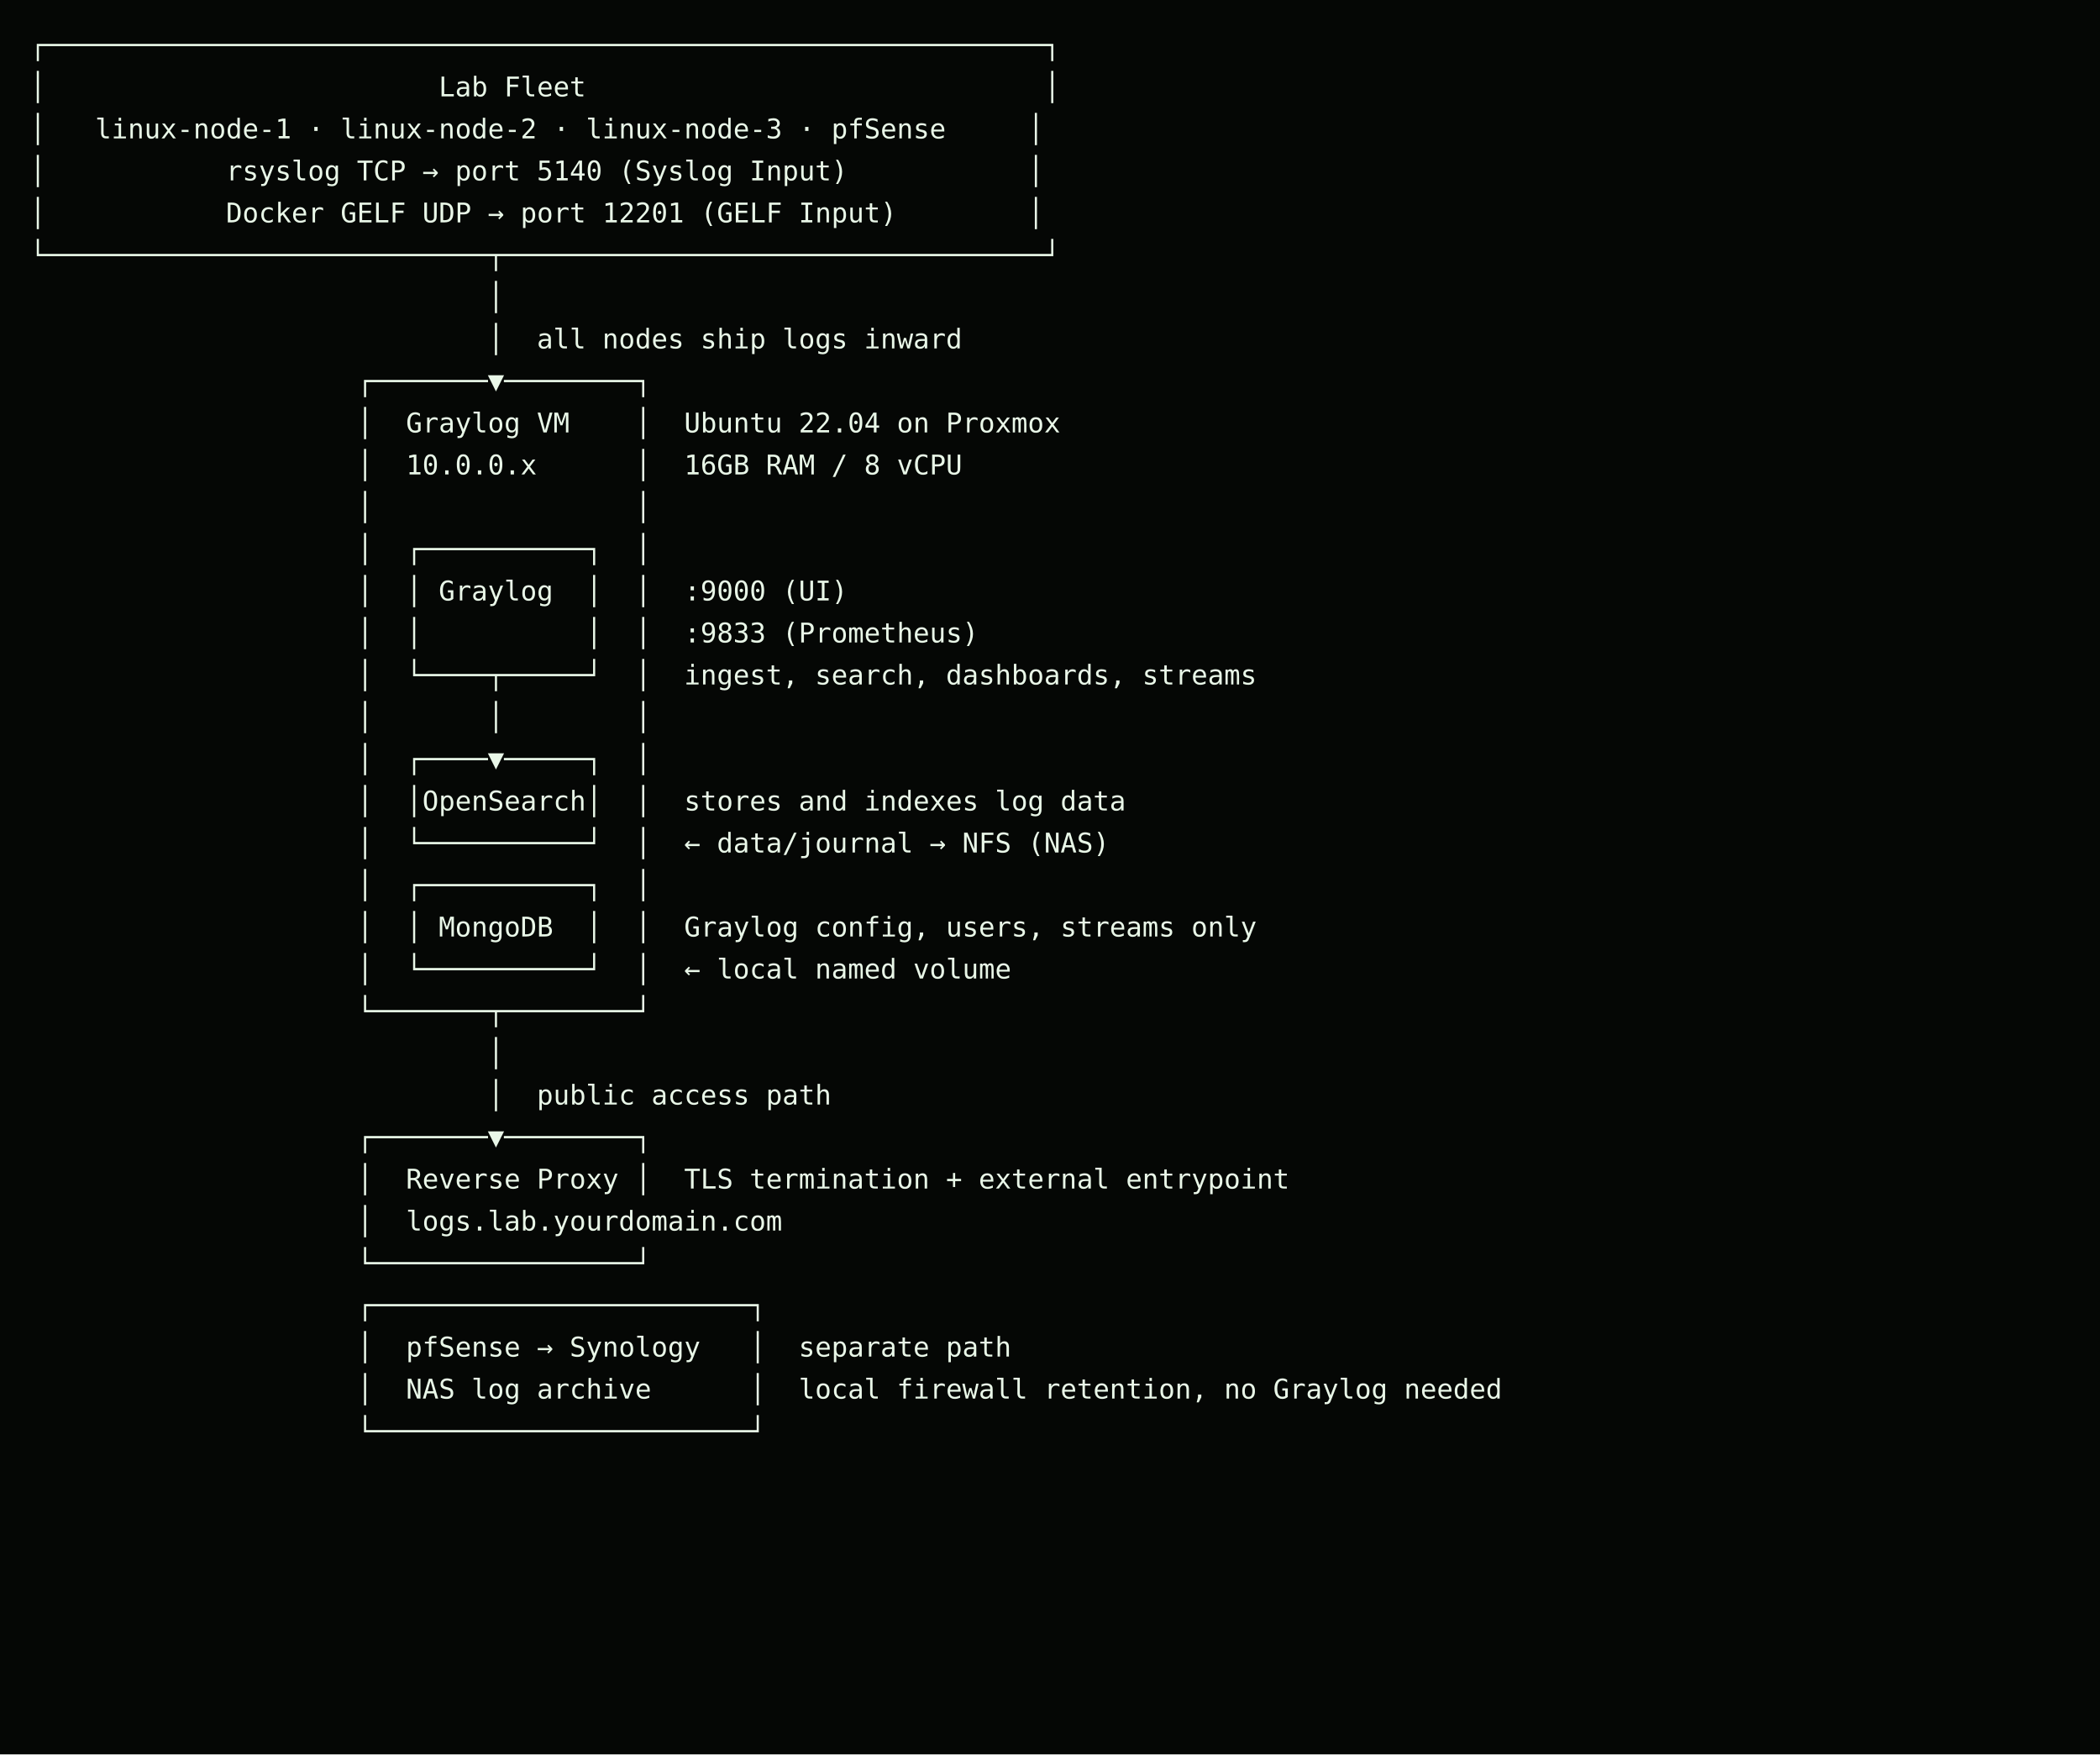
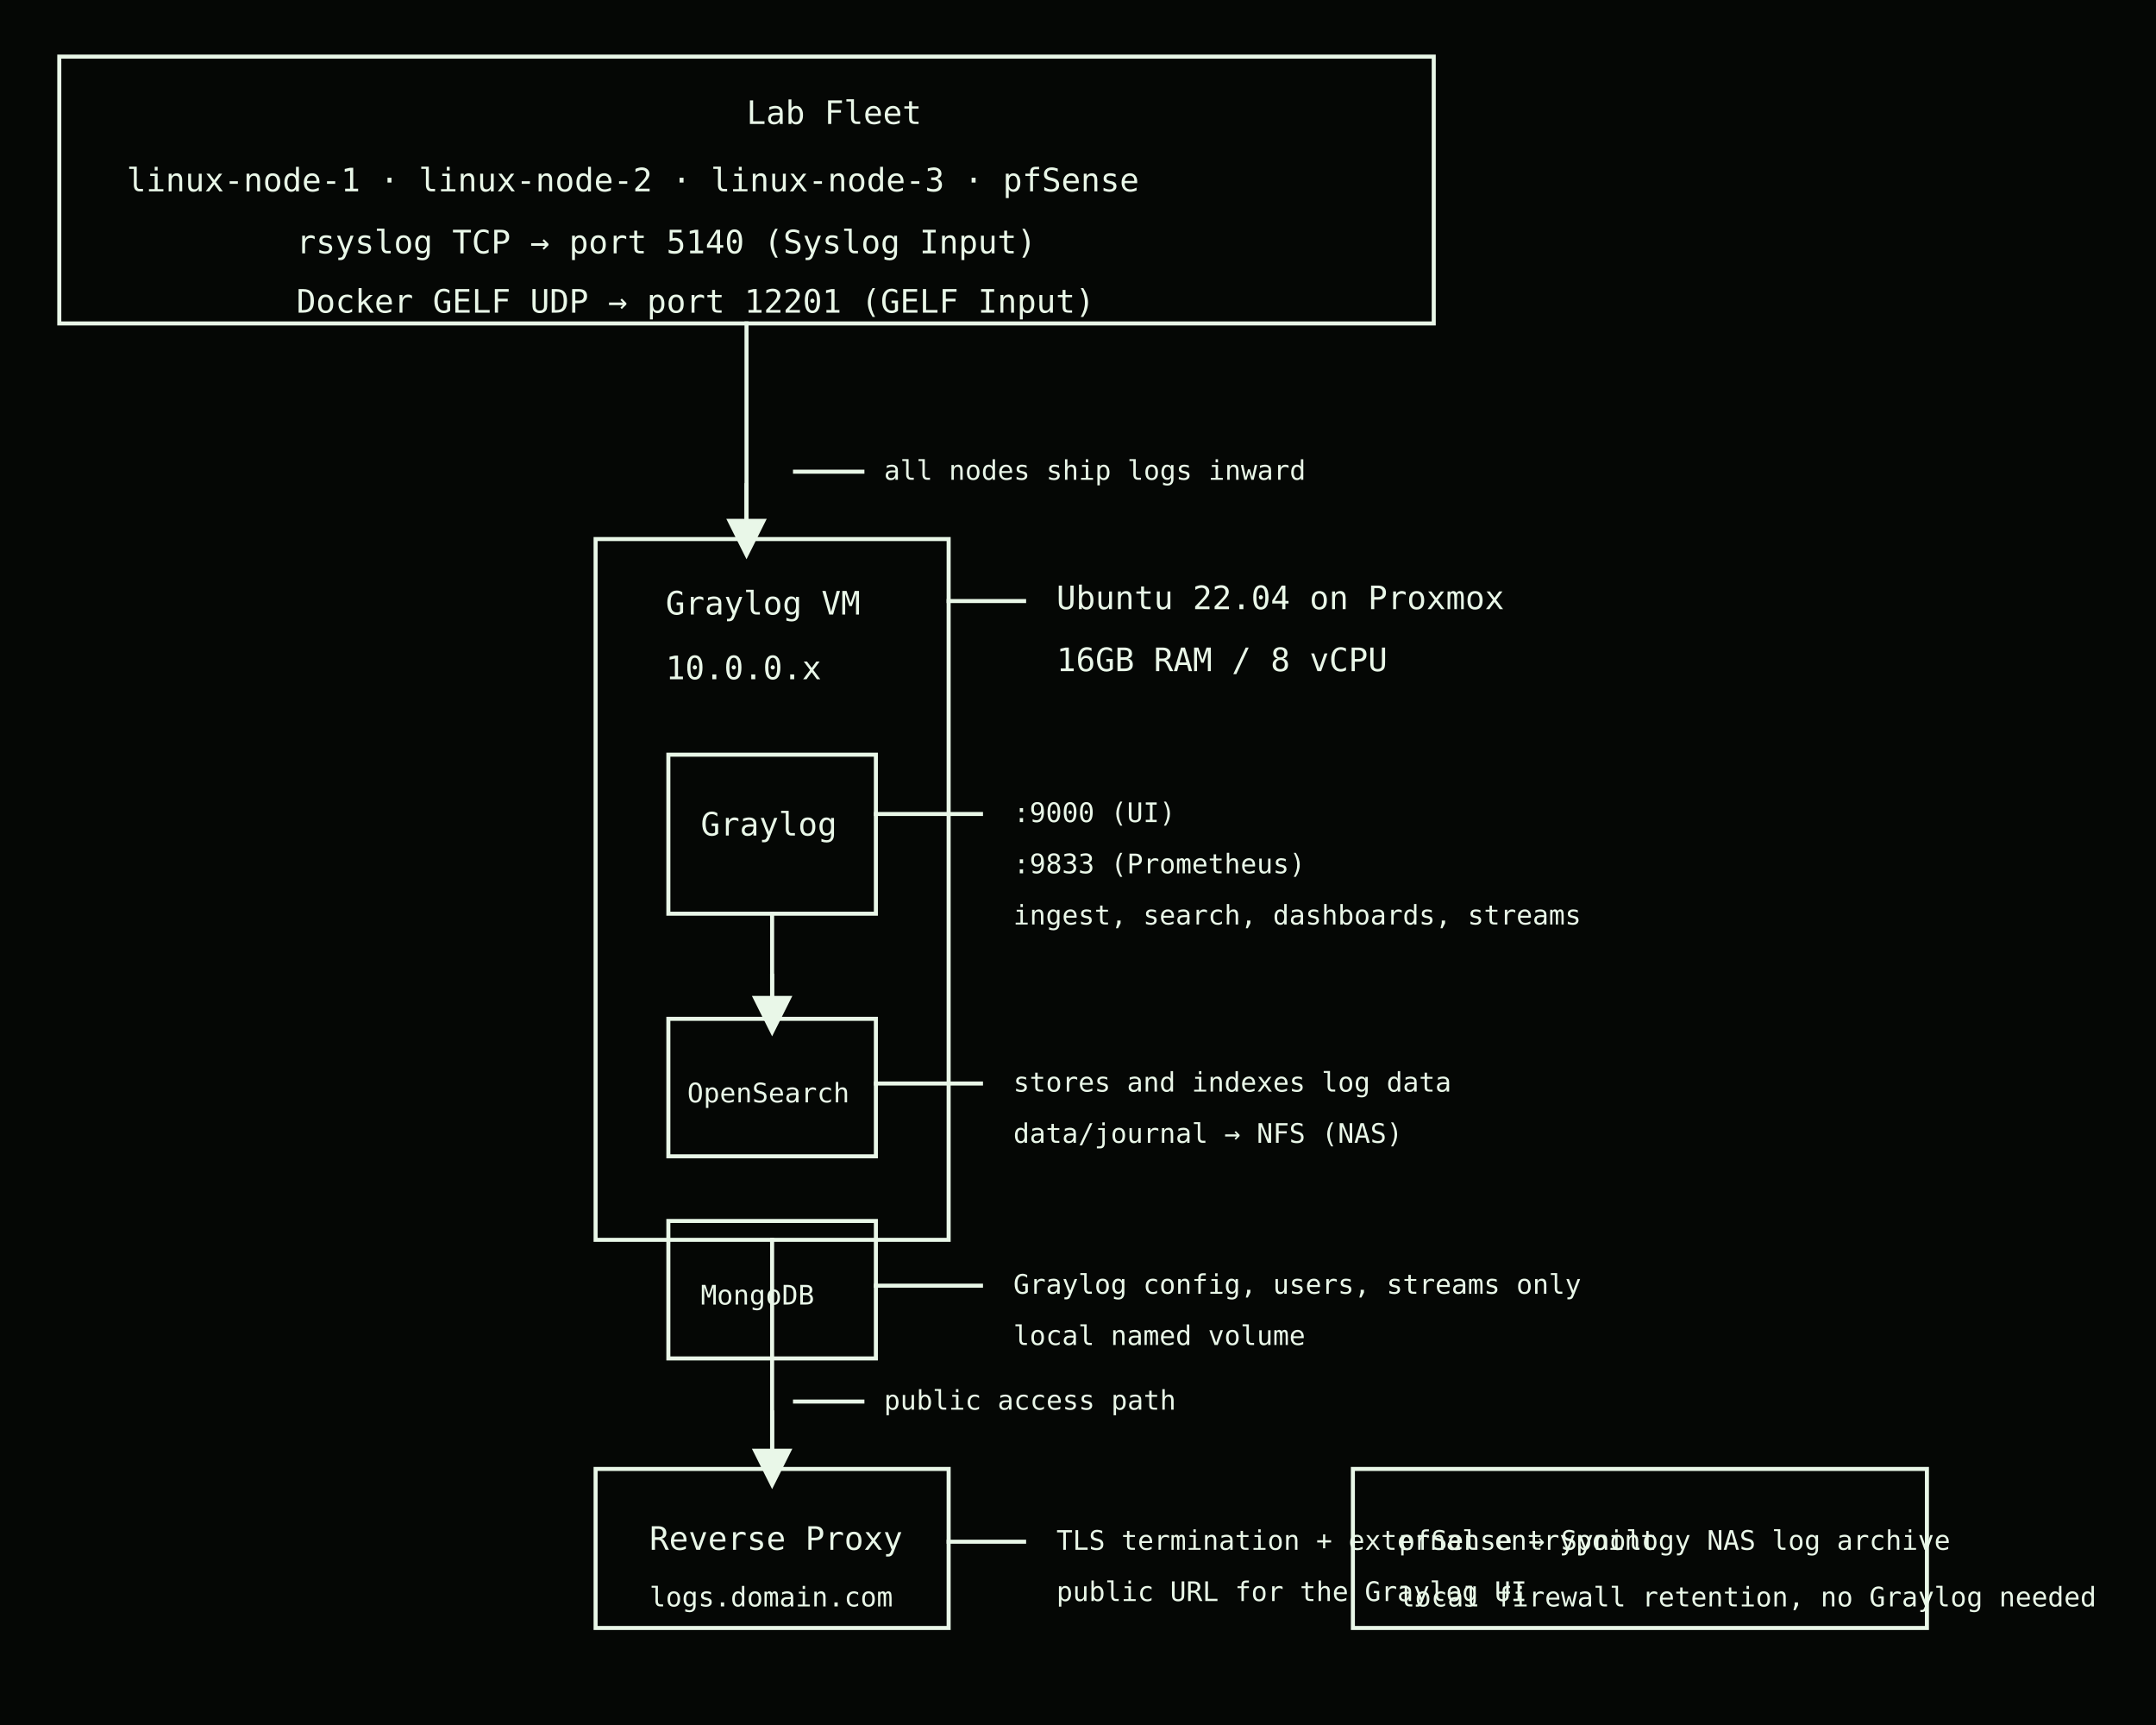
- <svg xmlns="http://www.w3.org/2000/svg" viewBox="0 0 1700 1420" role="img" aria-labelledby="title desc">
-   <rect width="1700" height="1420" fill="#050705" />
-   <text x="24" y="44" fill="#e9f7e8" font-family="Monaco, 'Bitstream Vera Sans Mono', 'Lucida Console', Terminal, monospace" font-size="22" xml:space="preserve">
-     <tspan x="24" dy="0">┌─────────────────────────────────────────────────────────────┐</tspan>
-     <tspan x="24" dy="34">│                        Lab Fleet                            │</tspan>
-     <tspan x="24" dy="34">│   linux-node-1 · linux-node-2 · linux-node-3 · pfSense     │</tspan>
-     <tspan x="24" dy="34">│           rsyslog TCP → port 5140 (Syslog Input)           │</tspan>
-     <tspan x="24" dy="34">│           Docker GELF UDP → port 12201 (GELF Input)        │</tspan>
-     <tspan x="24" dy="34">└───────────────────────────┬─────────────────────────────────┘</tspan>
-     <tspan x="24" dy="34">                            │</tspan>
-     <tspan x="24" dy="34">                            │  all nodes ship logs inward</tspan>
-     <tspan x="24" dy="34">                    ┌───────▼────────┐</tspan>
-     <tspan x="24" dy="34">                    │  Graylog VM    │  Ubuntu 22.04 on Proxmox</tspan>
-     <tspan x="24" dy="34">                    │  10.0.0.x      │  16GB RAM / 8 vCPU</tspan>
-     <tspan x="24" dy="34">                    │                │</tspan>
-     <tspan x="24" dy="34">                    │  ┌──────────┐  │</tspan>
-     <tspan x="24" dy="34">                    │  │ Graylog  │  │  :9000 (UI)</tspan>
-     <tspan x="24" dy="34">                    │  │          │  │  :9833 (Prometheus)</tspan>
-     <tspan x="24" dy="34">                    │  └────┬─────┘  │  ingest, search, dashboards, streams</tspan>
-     <tspan x="24" dy="34">                    │       │        │</tspan>
-     <tspan x="24" dy="34">                    │  ┌────▼─────┐  │</tspan>
-     <tspan x="24" dy="34">                    │  │OpenSearch│  │  stores and indexes log data</tspan>
-     <tspan x="24" dy="34">                    │  └──────────┘  │  ← data/journal → NFS (NAS)</tspan>
-     <tspan x="24" dy="34">                    │  ┌──────────┐  │</tspan>
-     <tspan x="24" dy="34">                    │  │ MongoDB  │  │  Graylog config, users, streams only</tspan>
-     <tspan x="24" dy="34">                    │  └──────────┘  │  ← local named volume</tspan>
-     <tspan x="24" dy="34">                    └───────┬────────┘</tspan>
-     <tspan x="24" dy="34">                            │</tspan>
-     <tspan x="24" dy="34">                            │  public access path</tspan>
-     <tspan x="24" dy="34">                    ┌───────▼────────┐</tspan>
-     <tspan x="24" dy="34">                    │  Reverse Proxy │  TLS termination + external entrypoint</tspan>
-     <tspan x="24" dy="34">                    │  logs.lab.yourdomain.com</tspan>
-     <tspan x="24" dy="34">                    └────────────────┘</tspan>
-     <tspan x="24" dy="34" />
-     <tspan x="24" dy="34">                    ┌───────────────────────┐</tspan>
-     <tspan x="24" dy="34">                    │  pfSense → Synology   │  separate path</tspan>
-     <tspan x="24" dy="34">                    │  NAS log archive      │  local firewall retention, no Graylog needed</tspan>
-     <tspan x="24" dy="34">                    └───────────────────────┘</tspan>
-   </text>
+ <svg xmlns="http://www.w3.org/2000/svg" viewBox="0 0 1600 1280" role="img" aria-labelledby="title desc">
+   <defs>
+     <style>
+       .frame { fill: none; stroke: #e9f7e8; stroke-width: 3; stroke-linecap: square; stroke-linejoin: miter; }
+       .flow { fill: none; stroke: #e9f7e8; stroke-width: 3; stroke-linecap: square; }
+       .label { fill: #e9f7e8; font-family: Monaco, 'Bitstream Vera Sans Mono', 'Lucida Console', Terminal, monospace; font-size: 24px; }
+       .small { fill: #e9f7e8; font-family: Monaco, 'Bitstream Vera Sans Mono', 'Lucida Console', Terminal, monospace; font-size: 20px; }
+       .muted { fill: rgba(233,247,232,0.92); font-family: Monaco, 'Bitstream Vera Sans Mono', 'Lucida Console', Terminal, monospace; font-size: 20px; }
+     </style>
+     <marker id="arrow" markerWidth="10" markerHeight="10" refX="5" refY="5" orient="auto" markerUnits="strokeWidth">
+       <path d="M 0 0 L 10 5 L 0 10 z" fill="#e9f7e8" />
+     </marker>
+   </defs>
+   <rect width="1600" height="1280" fill="#050705" />
+   <rect class="frame" x="44" y="42" width="1020" height="198" />
+   <text class="label" x="554" y="92">Lab Fleet</text>
+   <text class="label" x="94" y="142">linux-node-1 · linux-node-2 · linux-node-3 · pfSense</text>
+   <text class="label" x="220" y="188">rsyslog TCP → port 5140 (Syslog Input)</text>
+   <text class="label" x="220" y="232">Docker GELF UDP → port 12201 (GELF Input)</text>
+   <line class="flow" x1="554" y1="240" x2="554" y2="400" />
+   <line class="flow" x1="554" y1="360" x2="554" y2="400" marker-end="url(#arrow)" />
+   <line class="flow" x1="590" y1="350" x2="640" y2="350" />
+   <text class="small" x="656" y="356">all nodes ship logs inward</text>
+   <rect class="frame" x="442" y="400" width="262" height="520" />
+   <text class="label" x="494" y="456">Graylog VM</text>
+   <text class="label" x="494" y="504">10.0.0.x</text>
+   <line class="flow" x1="704" y1="446" x2="760" y2="446" />
+   <text class="label" x="784" y="452">Ubuntu 22.04 on Proxmox</text>
+   <text class="label" x="784" y="498">16GB RAM / 8 vCPU</text>
+   <rect class="frame" x="496" y="560" width="154" height="118" />
+   <text class="label" x="520" y="620">Graylog</text>
+   <line class="flow" x1="650" y1="604" x2="728" y2="604" />
+   <text class="small" x="752" y="610">:9000 (UI)</text>
+   <text class="small" x="752" y="648">:9833 (Prometheus)</text>
+   <text class="small" x="752" y="686">ingest, search, dashboards, streams</text>
+   <line class="flow" x1="573" y1="678" x2="573" y2="754" />
+   <line class="flow" x1="573" y1="724" x2="573" y2="754" marker-end="url(#arrow)" />
+   <rect class="frame" x="496" y="756" width="154" height="102" />
+   <text class="small" x="510" y="818">OpenSearch</text>
+   <line class="flow" x1="650" y1="804" x2="728" y2="804" />
+   <text class="small" x="752" y="810">stores and indexes log data</text>
+   <text class="small" x="752" y="848">data/journal → NFS (NAS)</text>
+   <rect class="frame" x="496" y="906" width="154" height="102" />
+   <text class="small" x="520" y="968">MongoDB</text>
+   <line class="flow" x1="650" y1="954" x2="728" y2="954" />
+   <text class="small" x="752" y="960">Graylog config, users, streams only</text>
+   <text class="small" x="752" y="998">local named volume</text>
+   <line class="flow" x1="573" y1="920" x2="573" y2="1090" />
+   <line class="flow" x1="573" y1="1048" x2="573" y2="1090" marker-end="url(#arrow)" />
+   <line class="flow" x1="590" y1="1040" x2="640" y2="1040" />
+   <text class="small" x="656" y="1046">public access path</text>
+   <rect class="frame" x="442" y="1090" width="262" height="118" />
+   <text class="label" x="482" y="1150">Reverse Proxy</text>
+   <text class="small" x="482" y="1192">logs.domain.com</text>
+   <line class="flow" x1="704" y1="1144" x2="760" y2="1144" />
+   <text class="small" x="784" y="1150">TLS termination + external entrypoint</text>
+   <text class="small" x="784" y="1188">public URL for the Graylog UI</text>
+   <rect class="frame" x="1004" y="1090" width="426" height="118" />
+   <text class="small" x="1038" y="1150">pfSense → Synology NAS log archive</text>
+   <text class="small" x="1038" y="1192">local firewall retention, no Graylog needed</text>
</svg>
